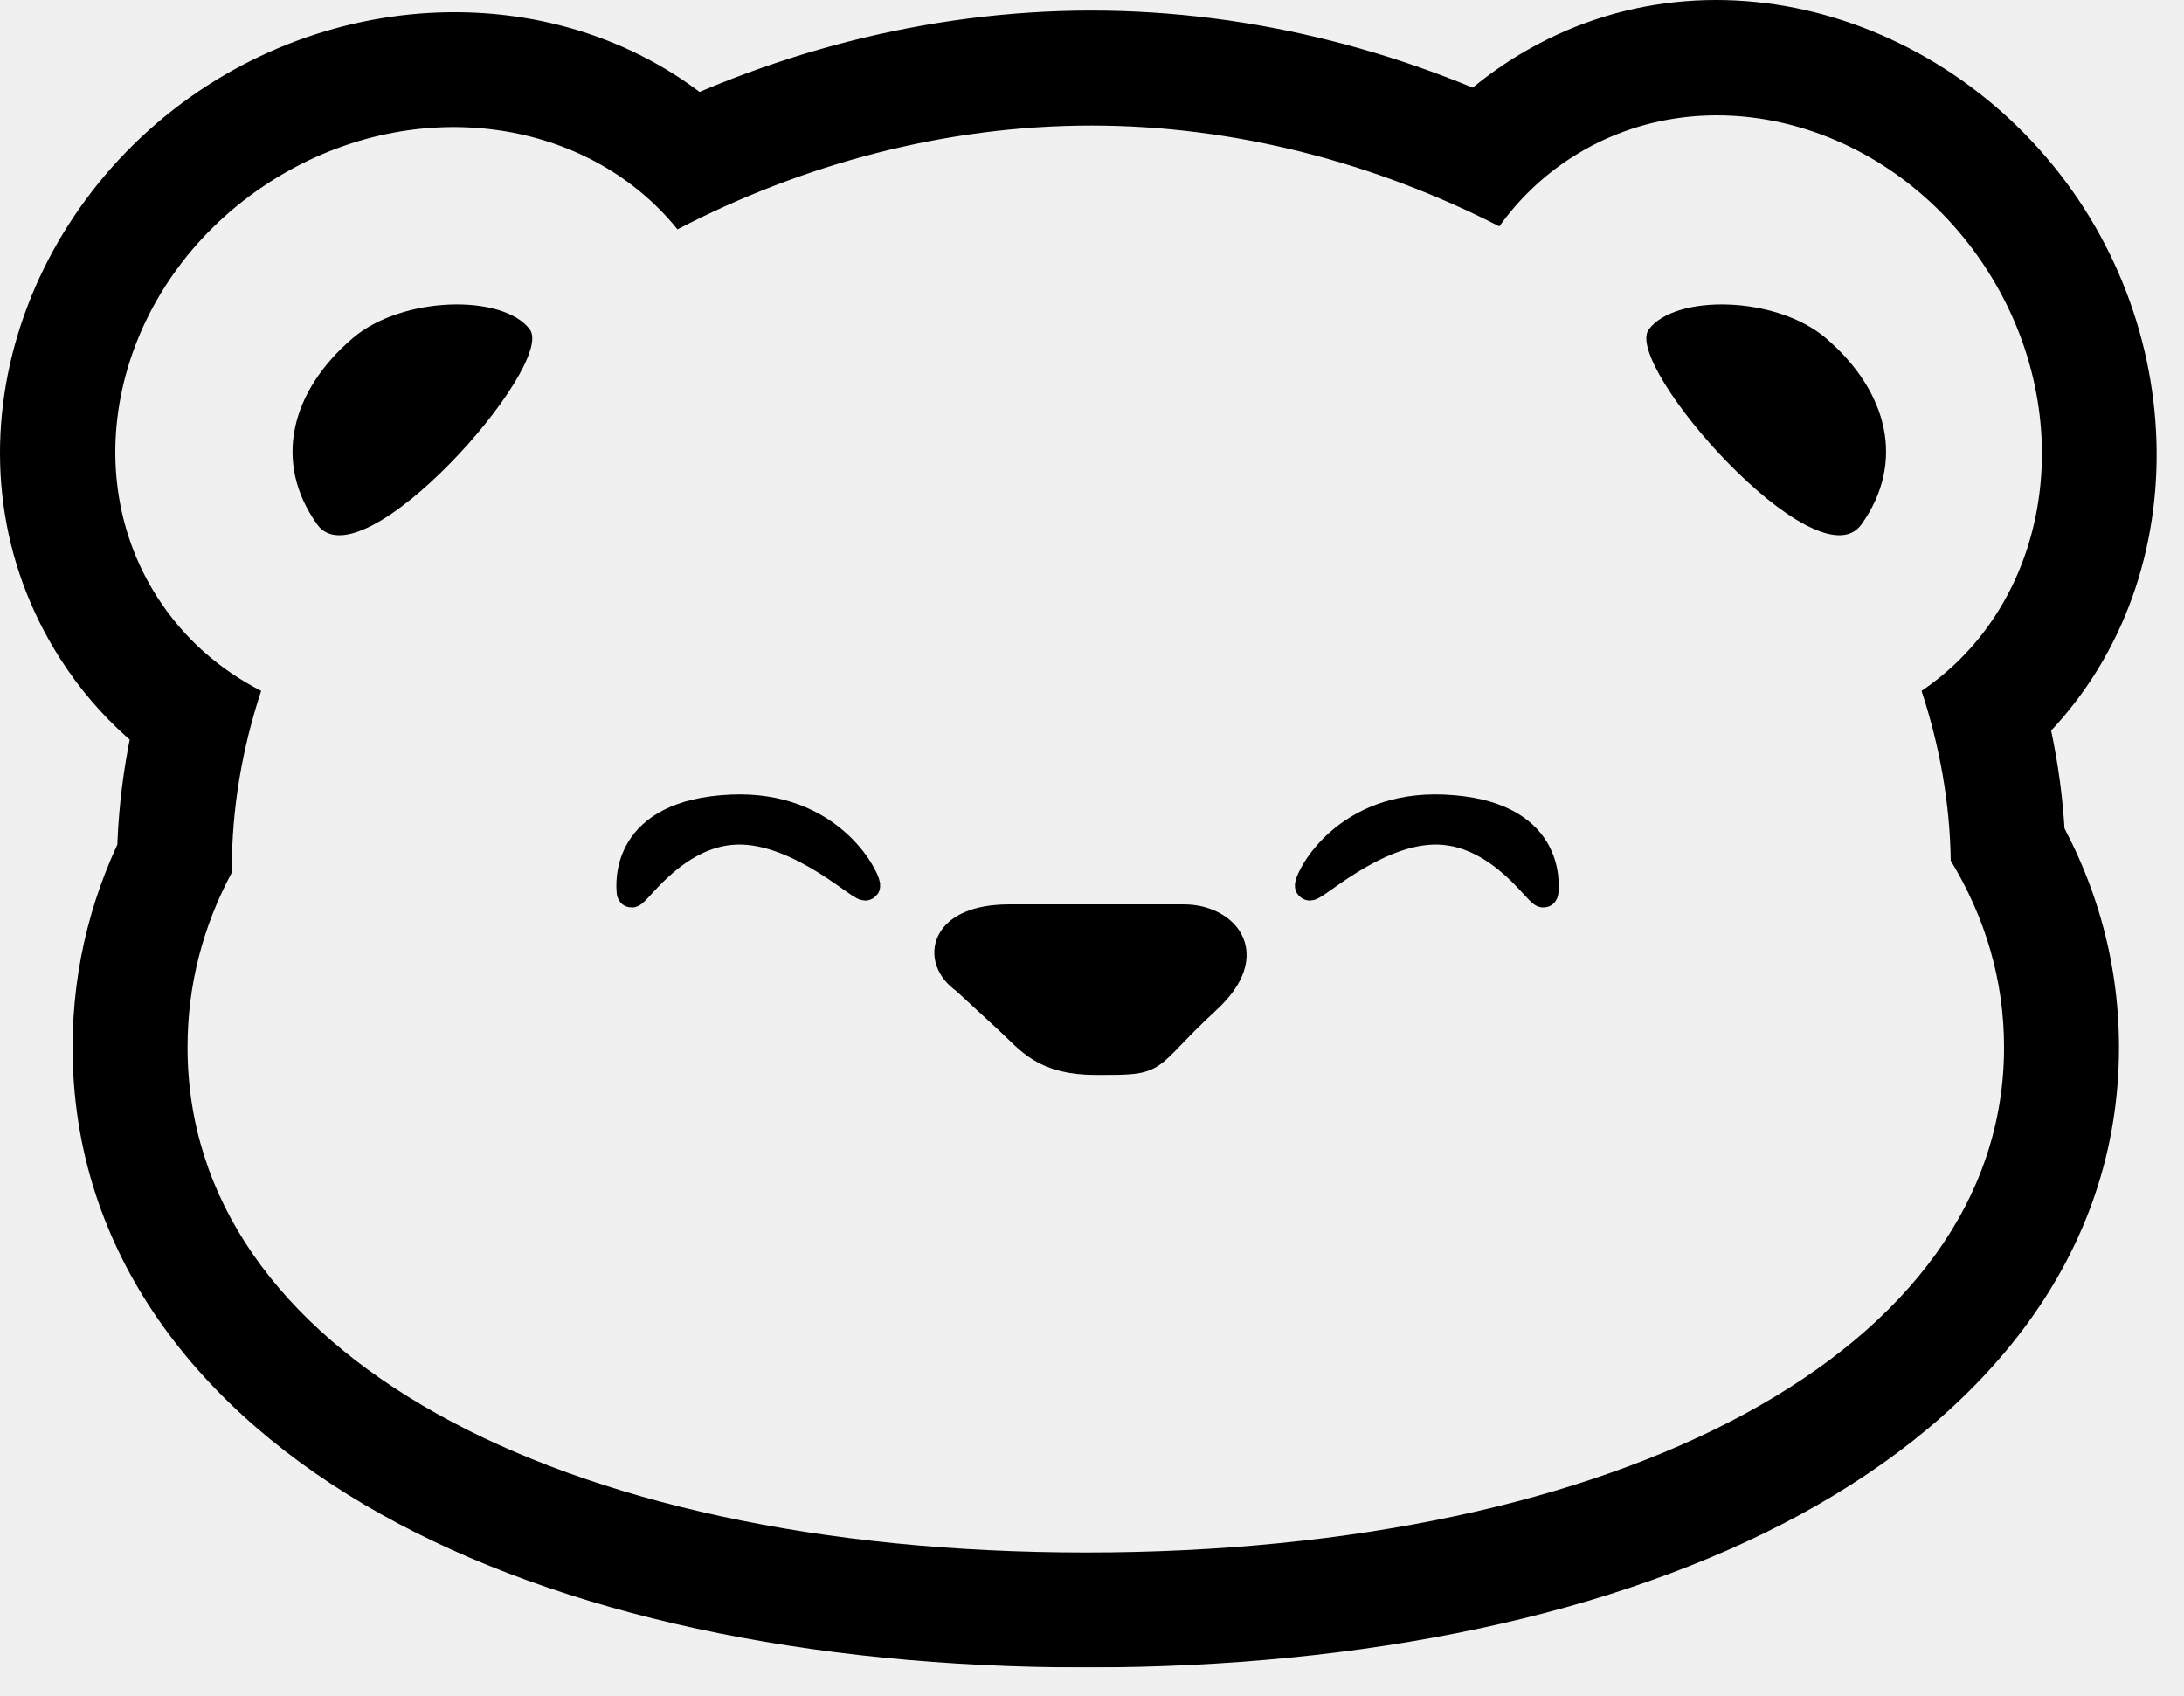
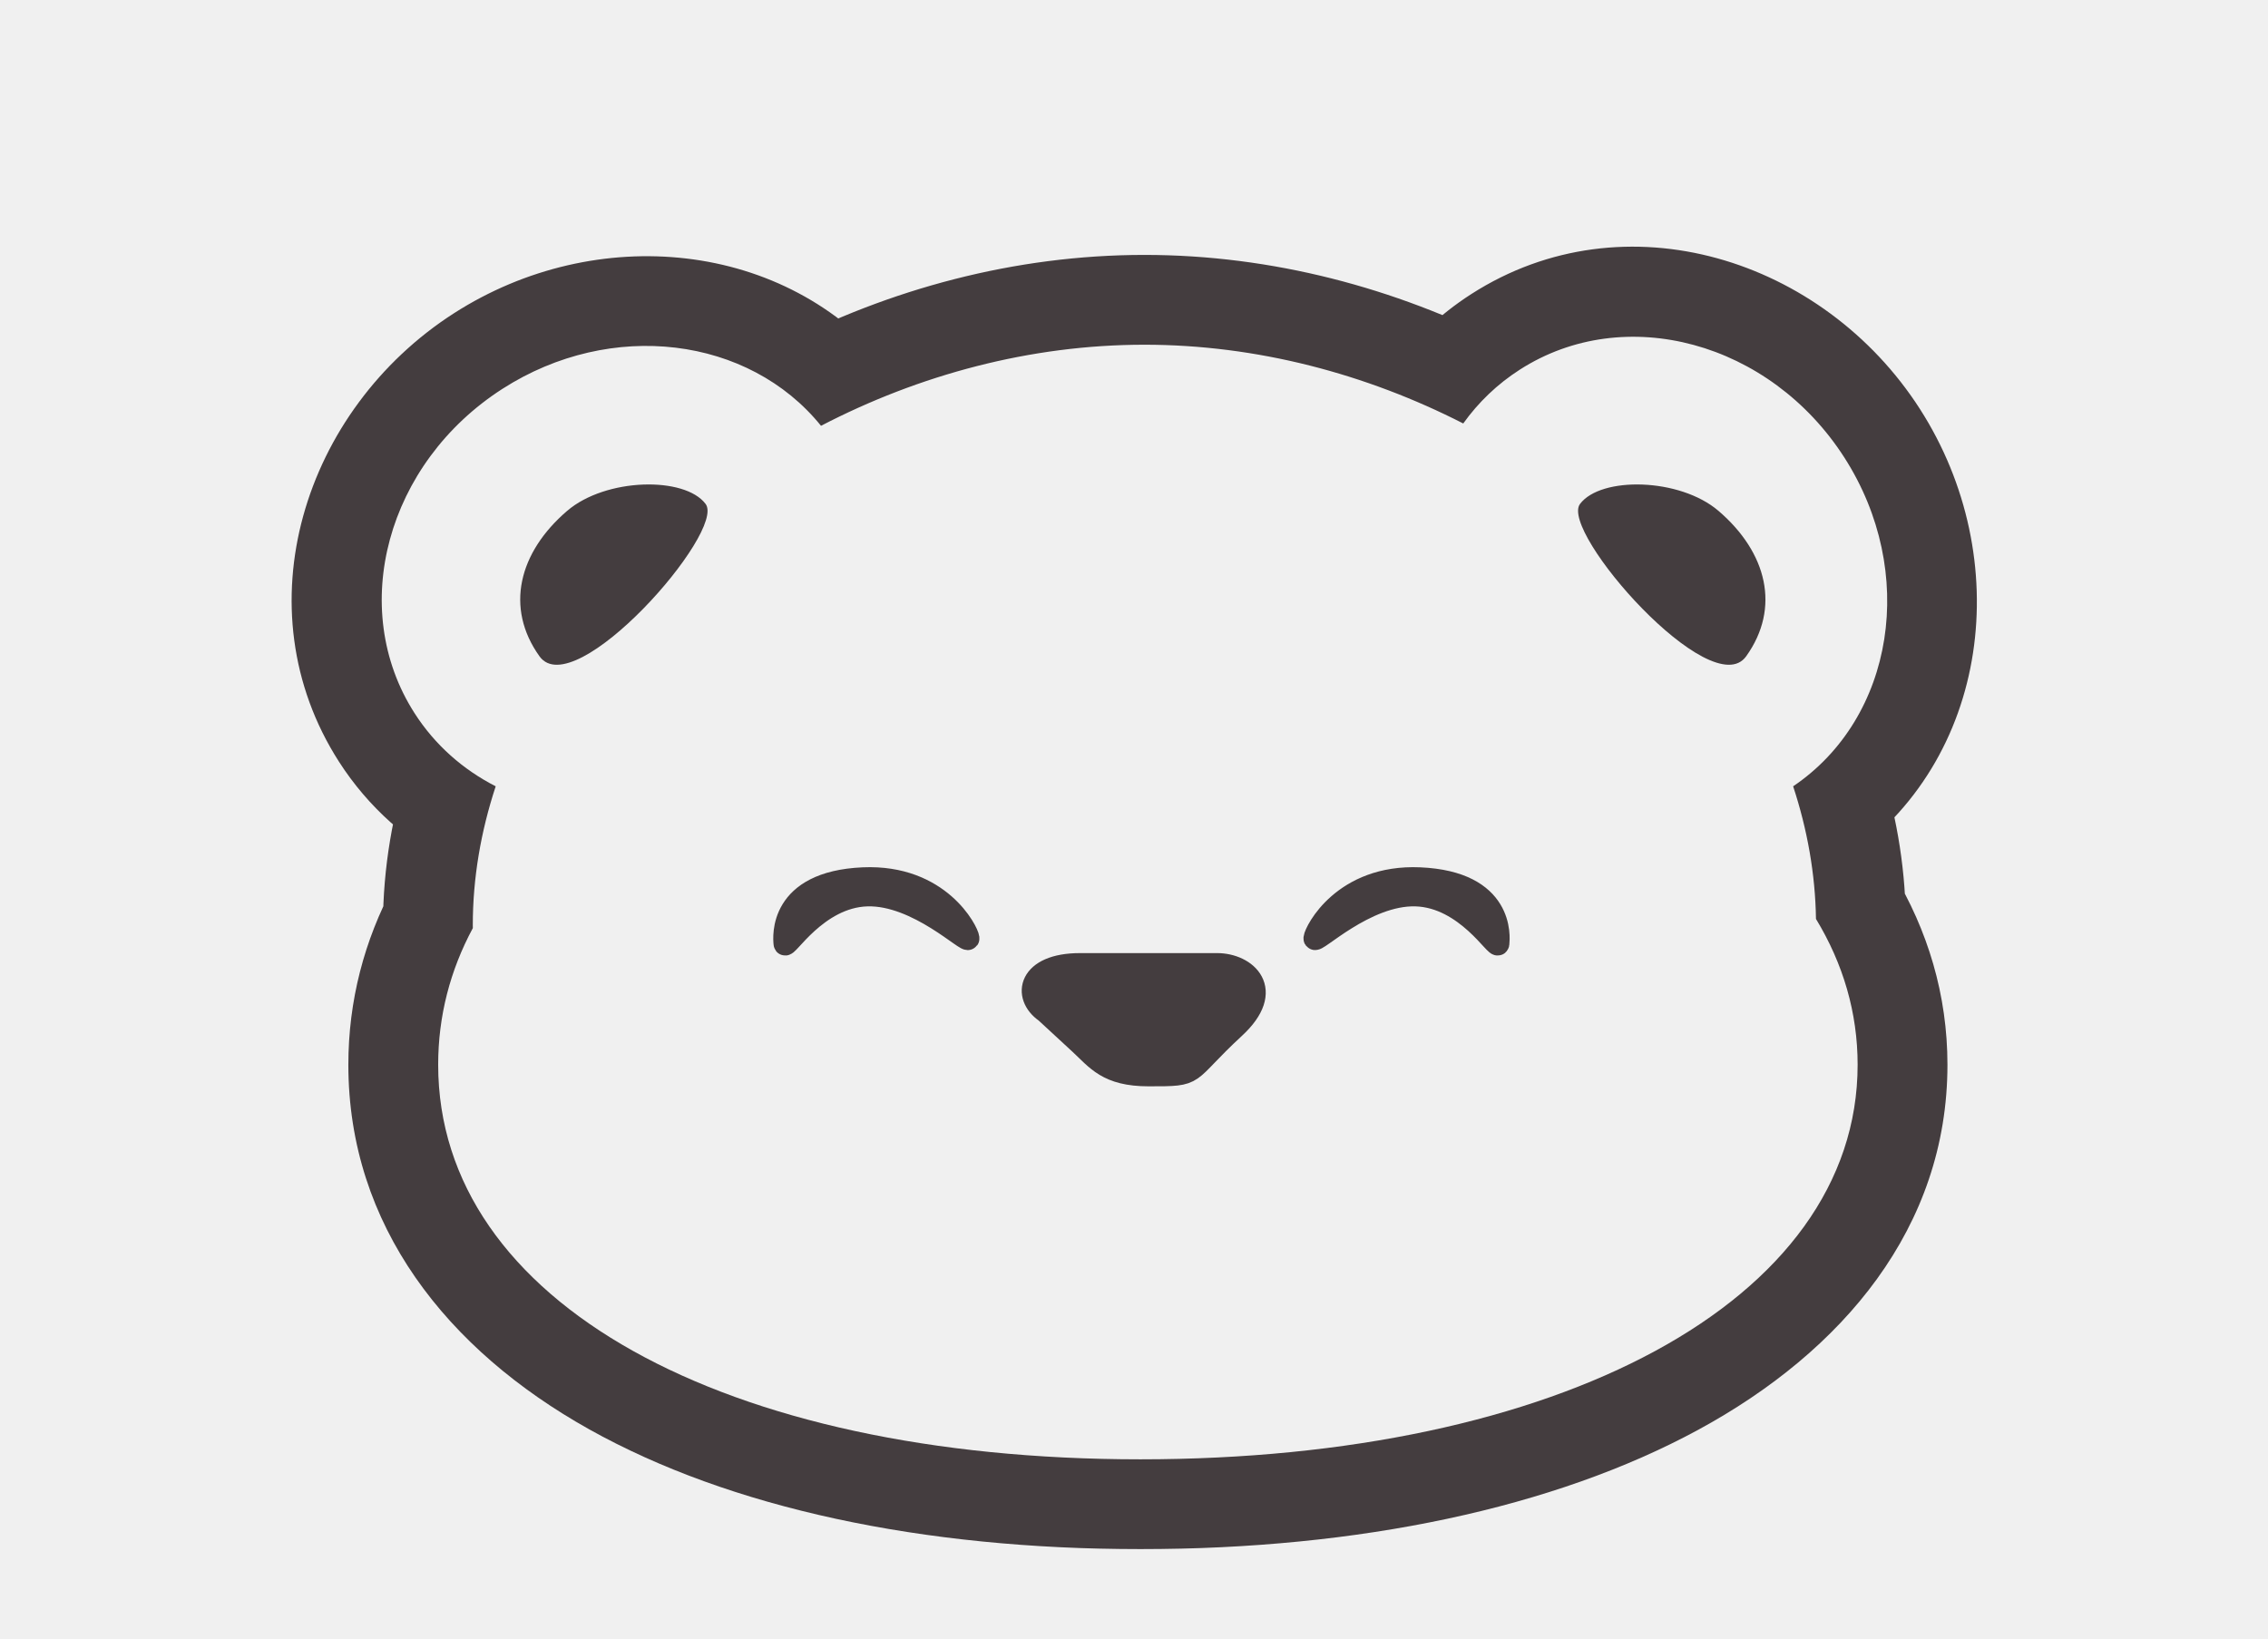
- <svg xmlns="http://www.w3.org/2000/svg" width="76" height="59" viewBox="0 0 76 59" fill="none">
-   <mask id="path-1-outside-1_43_44" maskUnits="userSpaceOnUse" x="-0.987" y="-0.987" width="77" height="59" fill="black">
-     <rect fill="white" x="-0.987" y="-0.987" width="77" height="59" />
-     <path d="M54.698 5.475C59.37 2.48 65.84 4.234 69.149 9.395C72.413 14.486 71.38 20.986 66.867 24.037C67.501 25.961 67.853 27.943 67.883 29.943C69.091 31.932 69.738 34.114 69.738 36.436C69.738 46.995 56.361 54.013 37.798 54.013C19.236 54.013 6.526 46.995 6.526 36.436C6.526 34.271 7.06 32.23 8.07 30.351C8.07 30.307 8.068 30.264 8.068 30.219C8.068 28.126 8.425 26.049 9.088 24.036C7.643 23.299 6.39 22.206 5.475 20.78C2.48 16.108 4.234 9.638 9.395 6.329C14.24 3.222 20.365 4.005 23.575 7.979C27.94 5.71 32.893 4.368 37.978 4.368C42.984 4.368 47.861 5.67 52.175 7.876C52.843 6.94 53.687 6.123 54.698 5.475Z" />
+ <svg xmlns="http://www.w3.org/2000/svg" width="101" height="73" viewBox="0 0 101 73" fill="none">
+   <mask id="path-1-outside-1_47_123" maskUnits="userSpaceOnUse" x="12" y="10" width="77" height="59" fill="black">
+     <rect fill="white" x="12" y="10" width="77" height="59" />
+     <path d="M67.685 16.462C72.356 13.466 78.826 15.221 82.136 20.382C85.4 25.473 84.367 31.973 79.853 35.023C80.487 36.948 80.84 38.93 80.87 40.93C82.078 42.919 82.725 45.1 82.725 47.423C82.725 57.981 69.348 65 50.785 65C32.223 65 19.513 57.981 19.513 47.423C19.513 45.258 20.047 43.216 21.057 41.338C21.056 41.294 21.055 41.25 21.055 41.206C21.055 39.113 21.412 37.036 22.075 35.023C20.63 34.285 19.377 33.193 18.462 31.767C15.466 27.095 17.221 20.625 22.382 17.315C27.227 14.209 33.352 14.992 36.562 18.966C40.927 16.696 45.88 15.354 50.965 15.354C55.971 15.354 60.847 16.657 65.162 18.862C65.83 17.927 66.674 17.11 67.685 16.462Z" />
  </mask>
-   <path d="M54.698 5.475L52.539 2.108L52.539 2.108L54.698 5.475ZM69.149 9.395L72.516 7.236L72.516 7.236L69.149 9.395ZM66.867 24.037L64.627 20.723L62.122 22.416L63.068 25.288L66.867 24.037ZM67.883 29.943L63.884 30.003L63.9 31.089L64.464 32.018L67.883 29.943ZM69.738 36.436H73.738V36.436L69.738 36.436ZM37.798 54.013L37.798 58.013H37.798V54.013ZM6.526 36.436L2.526 36.436V36.436H6.526ZM8.07 30.351L11.593 32.245L12.077 31.344L12.07 30.322L8.07 30.351ZM8.068 30.219H4.068V30.219L8.068 30.219ZM9.088 24.036L12.888 25.287L13.96 22.03L10.906 20.473L9.088 24.036ZM5.475 20.78L2.108 22.939L2.108 22.939L5.475 20.78ZM9.395 6.329L7.236 2.962L7.236 2.962L9.395 6.329ZM23.575 7.979L20.463 10.493L22.518 13.037L25.42 11.528L23.575 7.979ZM37.978 4.368V0.368H37.978L37.978 4.368ZM52.175 7.876L50.355 11.437L53.425 13.007L55.43 10.201L52.175 7.876ZM54.698 5.475L56.857 8.842C59.362 7.236 63.458 7.93 65.782 11.554L69.149 9.395L72.516 7.236C68.222 0.539 59.377 -2.277 52.539 2.108L54.698 5.475ZM69.149 9.395L65.782 11.554C68.07 15.123 67.055 19.082 64.627 20.723L66.867 24.037L69.107 27.351C75.705 22.89 76.757 13.85 72.516 7.236L69.149 9.395ZM66.867 24.037L63.068 25.288C63.584 26.855 63.86 28.436 63.884 30.003L67.883 29.943L71.883 29.883C71.847 27.45 71.417 25.067 70.666 22.786L66.867 24.037ZM67.883 29.943L64.464 32.018C65.315 33.421 65.738 34.889 65.738 36.436L69.738 36.436L73.738 36.436C73.738 33.338 72.867 30.444 71.303 27.868L67.883 29.943ZM69.738 36.436H65.738C65.738 39.745 63.709 43.015 58.821 45.669C53.915 48.331 46.643 50.013 37.798 50.013V54.013V58.013C47.516 58.013 56.214 56.186 62.637 52.7C69.078 49.204 73.738 43.685 73.738 36.436H69.738ZM37.798 54.013L37.798 50.013C28.952 50.013 21.87 48.33 17.154 45.693C12.493 43.087 10.526 39.836 10.526 36.436H6.526H2.526C2.526 43.595 6.914 49.133 13.249 52.675C19.528 56.187 28.082 58.013 37.798 58.013L37.798 54.013ZM6.526 36.436L10.526 36.436C10.526 34.953 10.887 33.559 11.593 32.245L8.07 30.351L4.547 28.457C3.234 30.899 2.526 33.59 2.526 36.436L6.526 36.436ZM8.07 30.351L12.07 30.322C12.07 30.292 12.069 30.265 12.069 30.246C12.069 30.229 12.068 30.21 12.068 30.204C12.068 30.194 12.068 30.193 12.068 30.195C12.068 30.197 12.068 30.206 12.068 30.219L8.068 30.219L4.068 30.219C4.068 30.286 4.069 30.345 4.07 30.367C4.07 30.383 4.07 30.386 4.07 30.391C4.07 30.393 4.07 30.389 4.07 30.38L8.07 30.351ZM8.068 30.219H12.068C12.068 28.584 12.347 26.929 12.888 25.287L9.088 24.036L5.289 22.785C4.504 25.169 4.068 27.668 4.068 30.219H8.068ZM9.088 24.036L10.906 20.473C10.058 20.04 9.354 19.418 8.842 18.62L5.475 20.78L2.108 22.939C3.426 24.995 5.229 26.557 7.271 27.599L9.088 24.036ZM5.475 20.78L8.842 18.621C7.236 16.116 7.93 12.02 11.554 9.696L9.395 6.329L7.236 2.962C0.539 7.256 -2.277 16.1 2.108 22.939L5.475 20.78ZM9.395 6.329L11.554 9.696C14.936 7.527 18.717 8.331 20.463 10.493L23.575 7.979L26.686 5.466C22.013 -0.32 13.544 -1.084 7.236 2.962L9.395 6.329ZM23.575 7.979L25.42 11.528C29.269 9.527 33.593 8.368 37.978 8.368L37.978 4.368L37.978 0.368C32.193 0.368 26.611 1.892 21.73 4.43L23.575 7.979ZM37.978 4.368V8.368C42.293 8.368 46.55 9.492 50.355 11.437L52.175 7.876L53.996 4.314C49.171 1.848 43.675 0.368 37.978 0.368V4.368ZM52.175 7.876L55.43 10.201C55.81 9.668 56.286 9.209 56.857 8.842L54.698 5.475L52.539 2.108C51.089 3.038 49.877 4.212 48.921 5.55L52.175 7.876Z" fill="black" mask="url(#path-1-outside-1_43_44)" />
-   <path d="M12.27 11.768C13.996 10.288 17.512 10.226 18.436 11.46C19.362 12.693 12.578 20.402 11.036 18.244C9.494 16.085 10.111 13.618 12.27 11.768Z" fill="black" />
-   <path d="M63.542 11.768C61.816 10.288 58.3 10.226 57.376 11.46C56.45 12.693 63.234 20.402 64.776 18.244C66.318 16.085 65.701 13.618 63.542 11.768Z" fill="black" />
-   <path d="M33.582 34.08L35.109 35.489C35.872 36.194 36.33 36.899 38.162 36.899C40.452 36.899 39.689 36.899 41.979 34.784C43.811 33.093 42.488 31.965 41.215 31.965H35.109C32.819 31.965 32.564 33.375 33.582 34.08Z" fill="black" stroke="black" />
-   <path d="M21.961 31.048C21.992 31.347 23.372 28.952 25.628 28.885C27.884 28.817 30.162 31.104 30.131 30.804C30.101 30.505 28.853 27.997 25.453 28.145C21.712 28.307 21.931 30.748 21.961 31.048Z" fill="black" stroke="black" />
-   <path d="M53.729 31.048C53.698 31.347 52.318 28.952 50.062 28.885C47.806 28.817 45.528 31.104 45.559 30.804C45.589 30.505 46.837 27.997 50.237 28.145C53.978 28.307 53.759 30.748 53.729 31.048Z" fill="black" stroke="black" />
+   <path d="M67.685 16.462L65.525 13.095L65.525 13.095L67.685 16.462ZM82.136 20.382L85.503 18.223L85.503 18.223L82.136 20.382ZM79.853 35.023L77.614 31.709L75.109 33.403L76.054 36.275L79.853 35.023ZM80.87 40.93L76.871 40.99L76.887 42.076L77.451 43.005L80.87 40.93ZM82.725 47.423H86.725V47.423L82.725 47.423ZM50.785 65L50.785 69H50.785V65ZM19.513 47.423L15.513 47.423V47.423H19.513ZM21.057 41.338L24.58 43.231L25.064 42.331L25.056 41.309L21.057 41.338ZM21.055 41.206H17.055V41.206L21.055 41.206ZM22.075 35.023L25.875 36.274L26.947 33.017L23.893 31.459L22.075 35.023ZM18.462 31.767L15.095 33.926L15.095 33.926L18.462 31.767ZM22.382 17.315L20.223 13.948L20.223 13.948L22.382 17.315ZM36.562 18.966L33.45 21.479L35.505 24.023L38.407 22.515L36.562 18.966ZM50.965 15.354V11.354H50.965L50.965 15.354ZM65.162 18.862L63.342 22.424L66.412 23.993L68.417 21.188L65.162 18.862ZM67.685 16.462L69.844 19.829C72.348 18.223 76.445 18.917 78.769 22.541L82.136 20.382L85.503 18.223C81.208 11.525 72.364 8.71 65.525 13.095L67.685 16.462ZM82.136 20.382L78.769 22.541C81.057 26.11 80.041 30.068 77.614 31.709L79.853 35.023L82.094 38.337C88.692 33.877 89.744 24.836 85.503 18.223L82.136 20.382ZM79.853 35.023L76.054 36.275C76.57 37.842 76.847 39.423 76.871 40.99L80.87 40.93L84.87 40.87C84.833 38.437 84.404 36.053 83.653 33.772L79.853 35.023ZM80.87 40.93L77.451 43.005C78.302 44.407 78.725 45.876 78.725 47.423L82.725 47.423L86.725 47.423C86.725 44.325 85.853 41.431 84.29 38.854L80.87 40.93ZM82.725 47.423H78.725C78.725 50.732 76.696 54.002 71.808 56.655C66.902 59.318 59.63 61 50.785 61V65V69C60.503 69 69.2 67.173 75.624 63.686C82.065 60.191 86.725 54.672 86.725 47.423H82.725ZM50.785 65L50.785 61C41.939 61 34.857 59.317 30.14 56.68C25.48 54.073 23.513 50.822 23.513 47.423H19.513H15.513C15.513 54.582 19.901 60.119 26.236 63.662C32.515 67.173 41.069 69 50.785 69L50.785 65ZM19.513 47.423L23.513 47.423C23.513 45.94 23.873 44.546 24.58 43.231L21.057 41.338L17.533 39.444C16.221 41.886 15.513 44.577 15.513 47.423L19.513 47.423ZM21.057 41.338L25.056 41.309C25.056 41.278 25.056 41.252 25.055 41.233C25.055 41.216 25.055 41.197 25.055 41.191C25.055 41.181 25.055 41.18 25.055 41.182C25.055 41.184 25.055 41.193 25.055 41.206L21.055 41.206L17.055 41.206C17.055 41.273 17.056 41.331 17.056 41.354C17.057 41.37 17.057 41.373 17.057 41.377C17.057 41.38 17.057 41.376 17.057 41.367L21.057 41.338ZM21.055 41.206H25.055C25.055 39.571 25.334 37.916 25.875 36.274L22.075 35.023L18.276 33.771C17.491 36.156 17.055 38.654 17.055 41.206H21.055ZM22.075 35.023L23.893 31.459C23.045 31.027 22.341 30.405 21.829 29.607L18.462 31.767L15.095 33.926C16.413 35.981 18.215 37.544 20.258 38.586L22.075 35.023ZM18.462 31.767L21.829 29.608C20.223 27.103 20.917 23.007 24.541 20.683L22.382 17.315L20.223 13.948C13.525 18.243 10.71 27.087 15.095 33.926L18.462 31.767ZM22.382 17.315L24.541 20.683C27.923 18.514 31.703 19.317 33.45 21.479L36.562 18.966L39.673 16.452C35 10.667 26.531 9.903 20.223 13.948L22.382 17.315ZM36.562 18.966L38.407 22.515C42.256 20.514 46.58 19.355 50.965 19.355L50.965 15.354L50.965 11.354C45.179 11.354 39.598 12.879 34.716 15.417L36.562 18.966ZM50.965 15.354V19.355C55.28 19.355 59.536 20.479 63.342 22.424L65.162 18.862L66.983 15.301C62.158 12.835 56.661 11.354 50.965 11.354V15.354ZM65.162 18.862L68.417 21.188C68.797 20.655 69.273 20.195 69.844 19.829L67.685 16.462L65.525 13.095C64.075 14.025 62.863 15.199 61.907 16.537L65.162 18.862Z" fill="#443D3F" mask="url(#path-1-outside-1_47_123)" />
+   <path d="M25.256 22.755C26.983 21.275 30.498 21.213 31.423 22.447C32.348 23.68 25.565 31.389 24.023 29.23C22.481 27.072 23.098 24.605 25.256 22.755Z" fill="#443D3F" />
+   <path d="M76.529 22.755C74.802 21.275 71.287 21.213 70.362 22.447C69.437 23.68 76.221 31.389 77.763 29.23C79.305 27.072 78.688 24.605 76.529 22.755Z" fill="#443D3F" />
+   <path d="M46.569 45.066L48.096 46.476C48.859 47.181 49.317 47.886 51.149 47.886C53.439 47.886 52.676 47.886 54.966 45.771C56.798 44.08 55.474 42.952 54.202 42.952H48.096C45.806 42.952 45.551 44.361 46.569 45.066Z" fill="#443D3F" stroke="#443D3F" />
+   <path d="M34.948 42.035C34.978 42.334 36.358 39.939 38.615 39.871C40.871 39.804 43.148 42.09 43.118 41.791C43.087 41.492 41.84 38.984 38.439 39.131C34.699 39.294 34.917 41.735 34.948 42.035Z" fill="#443D3F" stroke="#443D3F" />
+   <path d="M66.716 42.035C66.685 42.334 65.305 39.939 63.049 39.871C60.793 39.804 58.515 42.09 58.546 41.791C58.576 41.492 59.824 38.984 63.224 39.131C66.965 39.294 66.746 41.735 66.716 42.035Z" fill="#443D3F" stroke="#443D3F" />
</svg>
